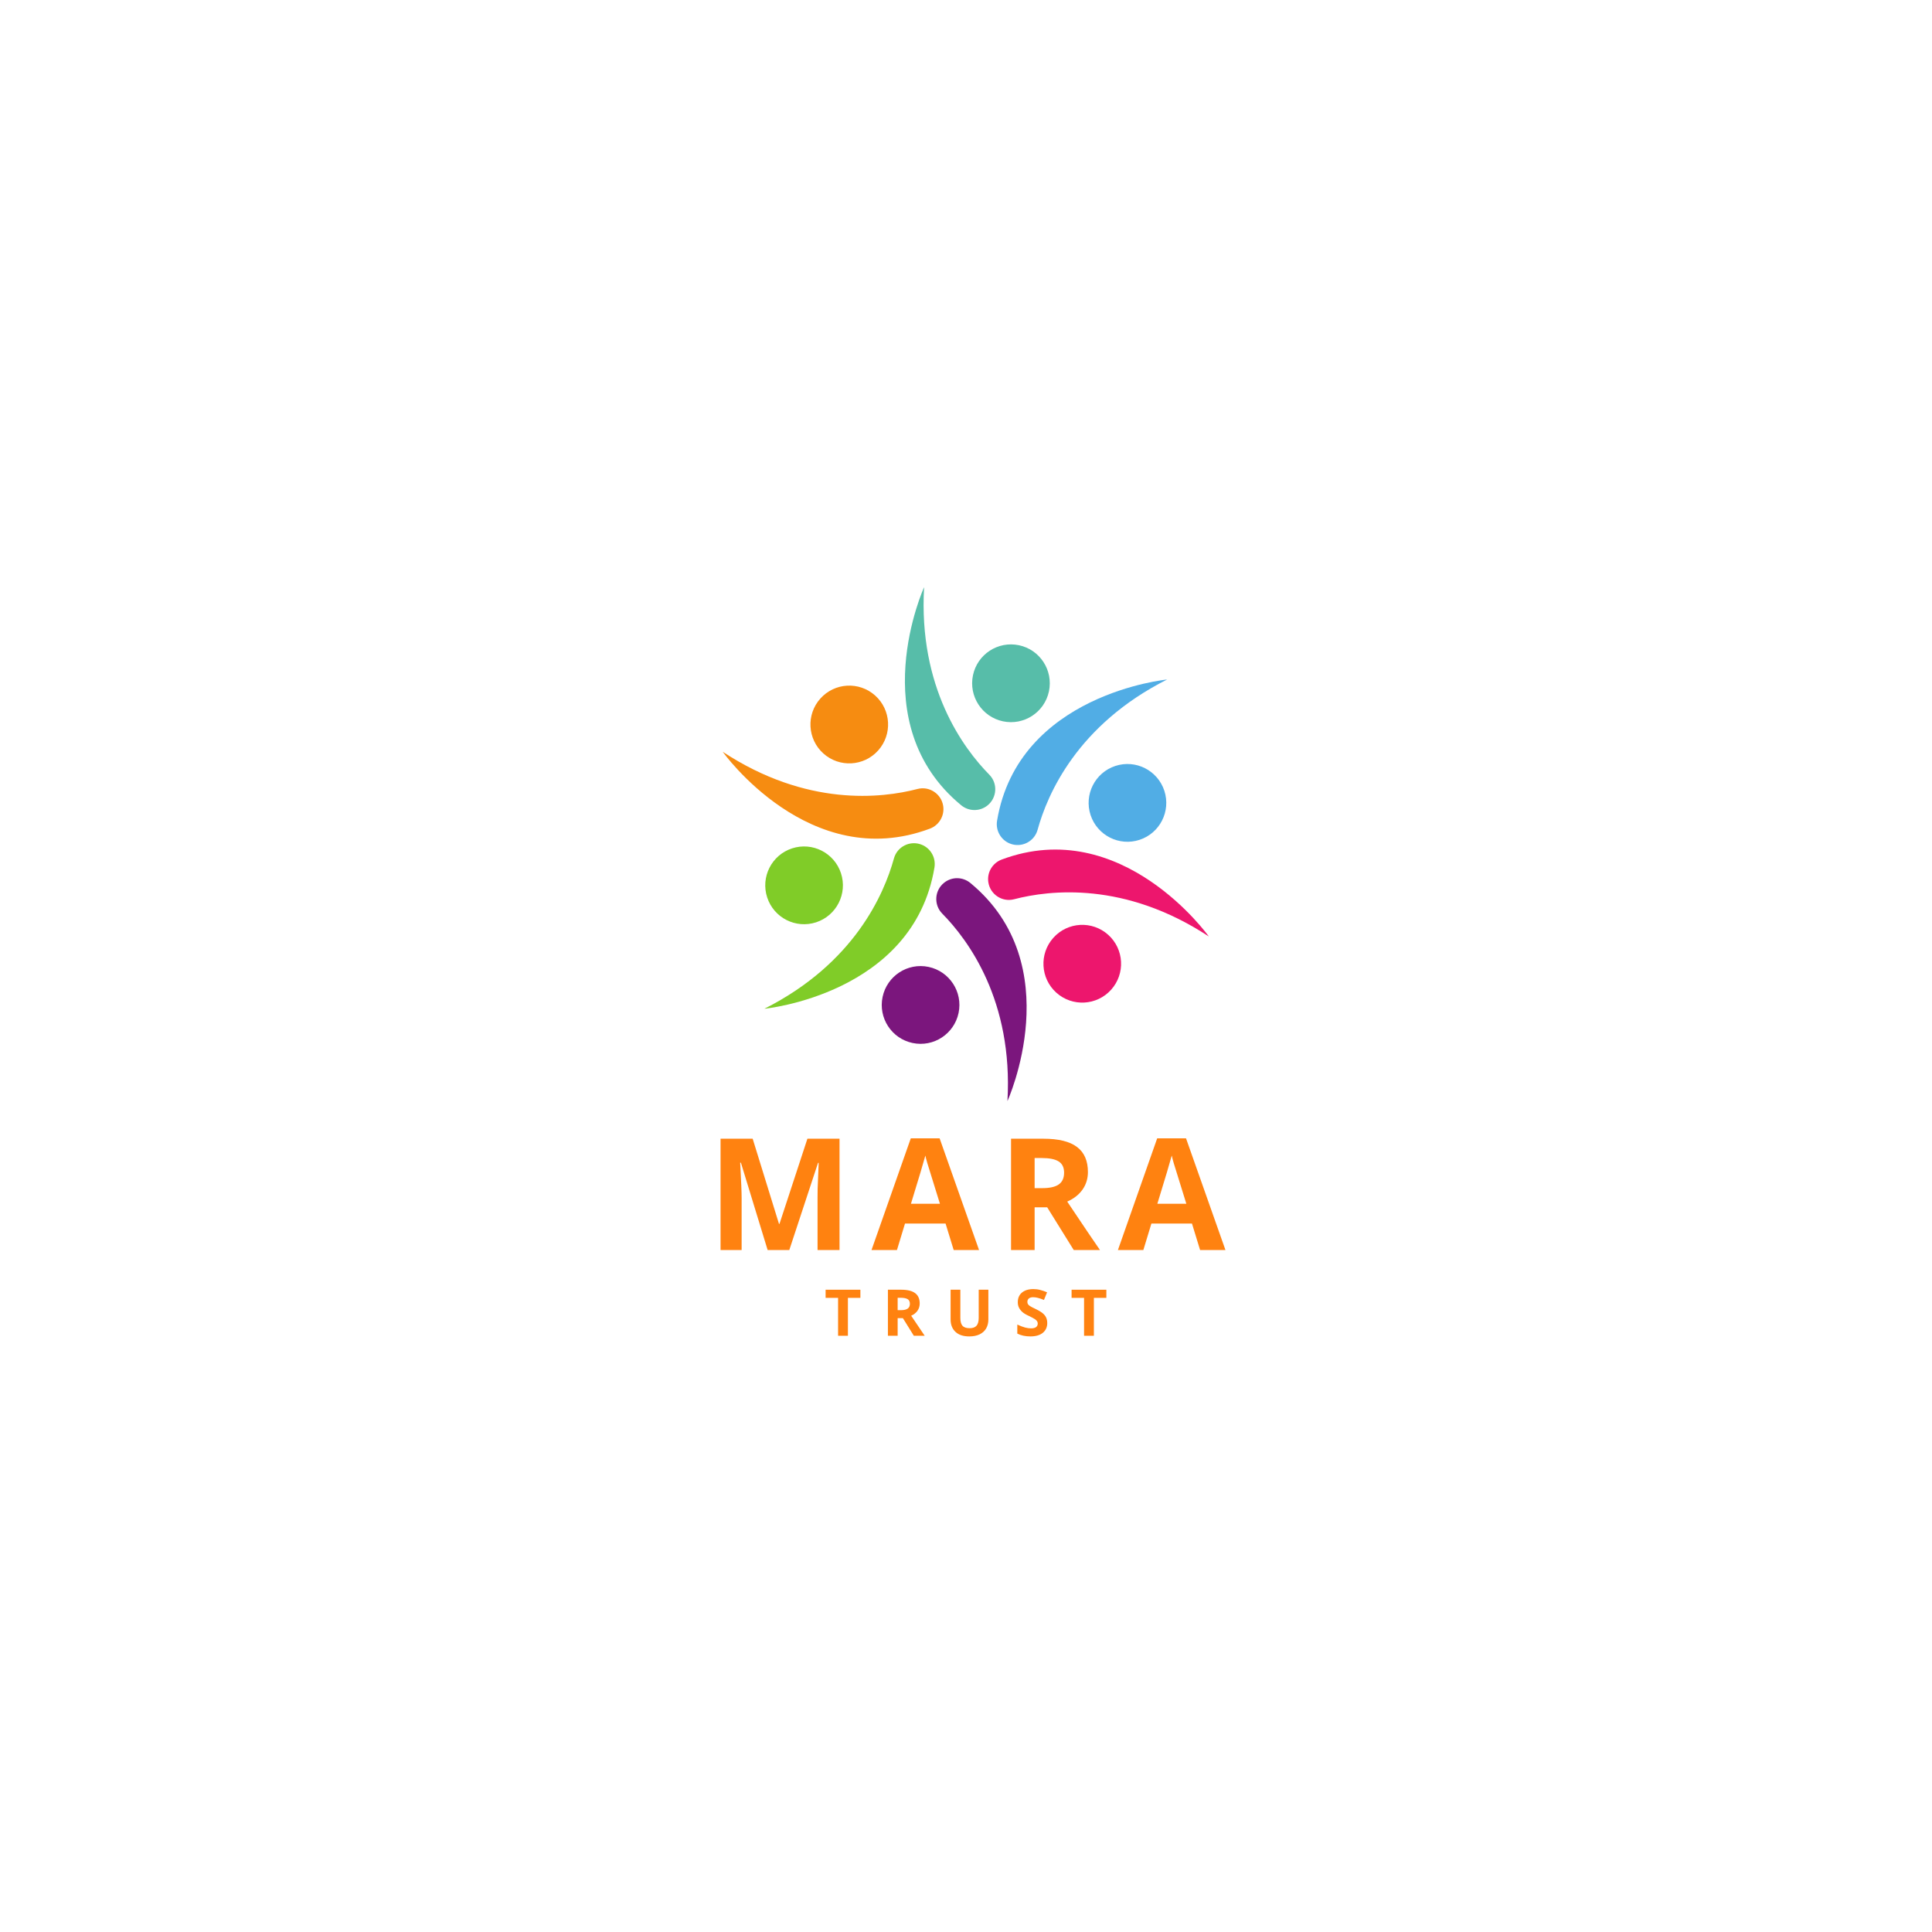
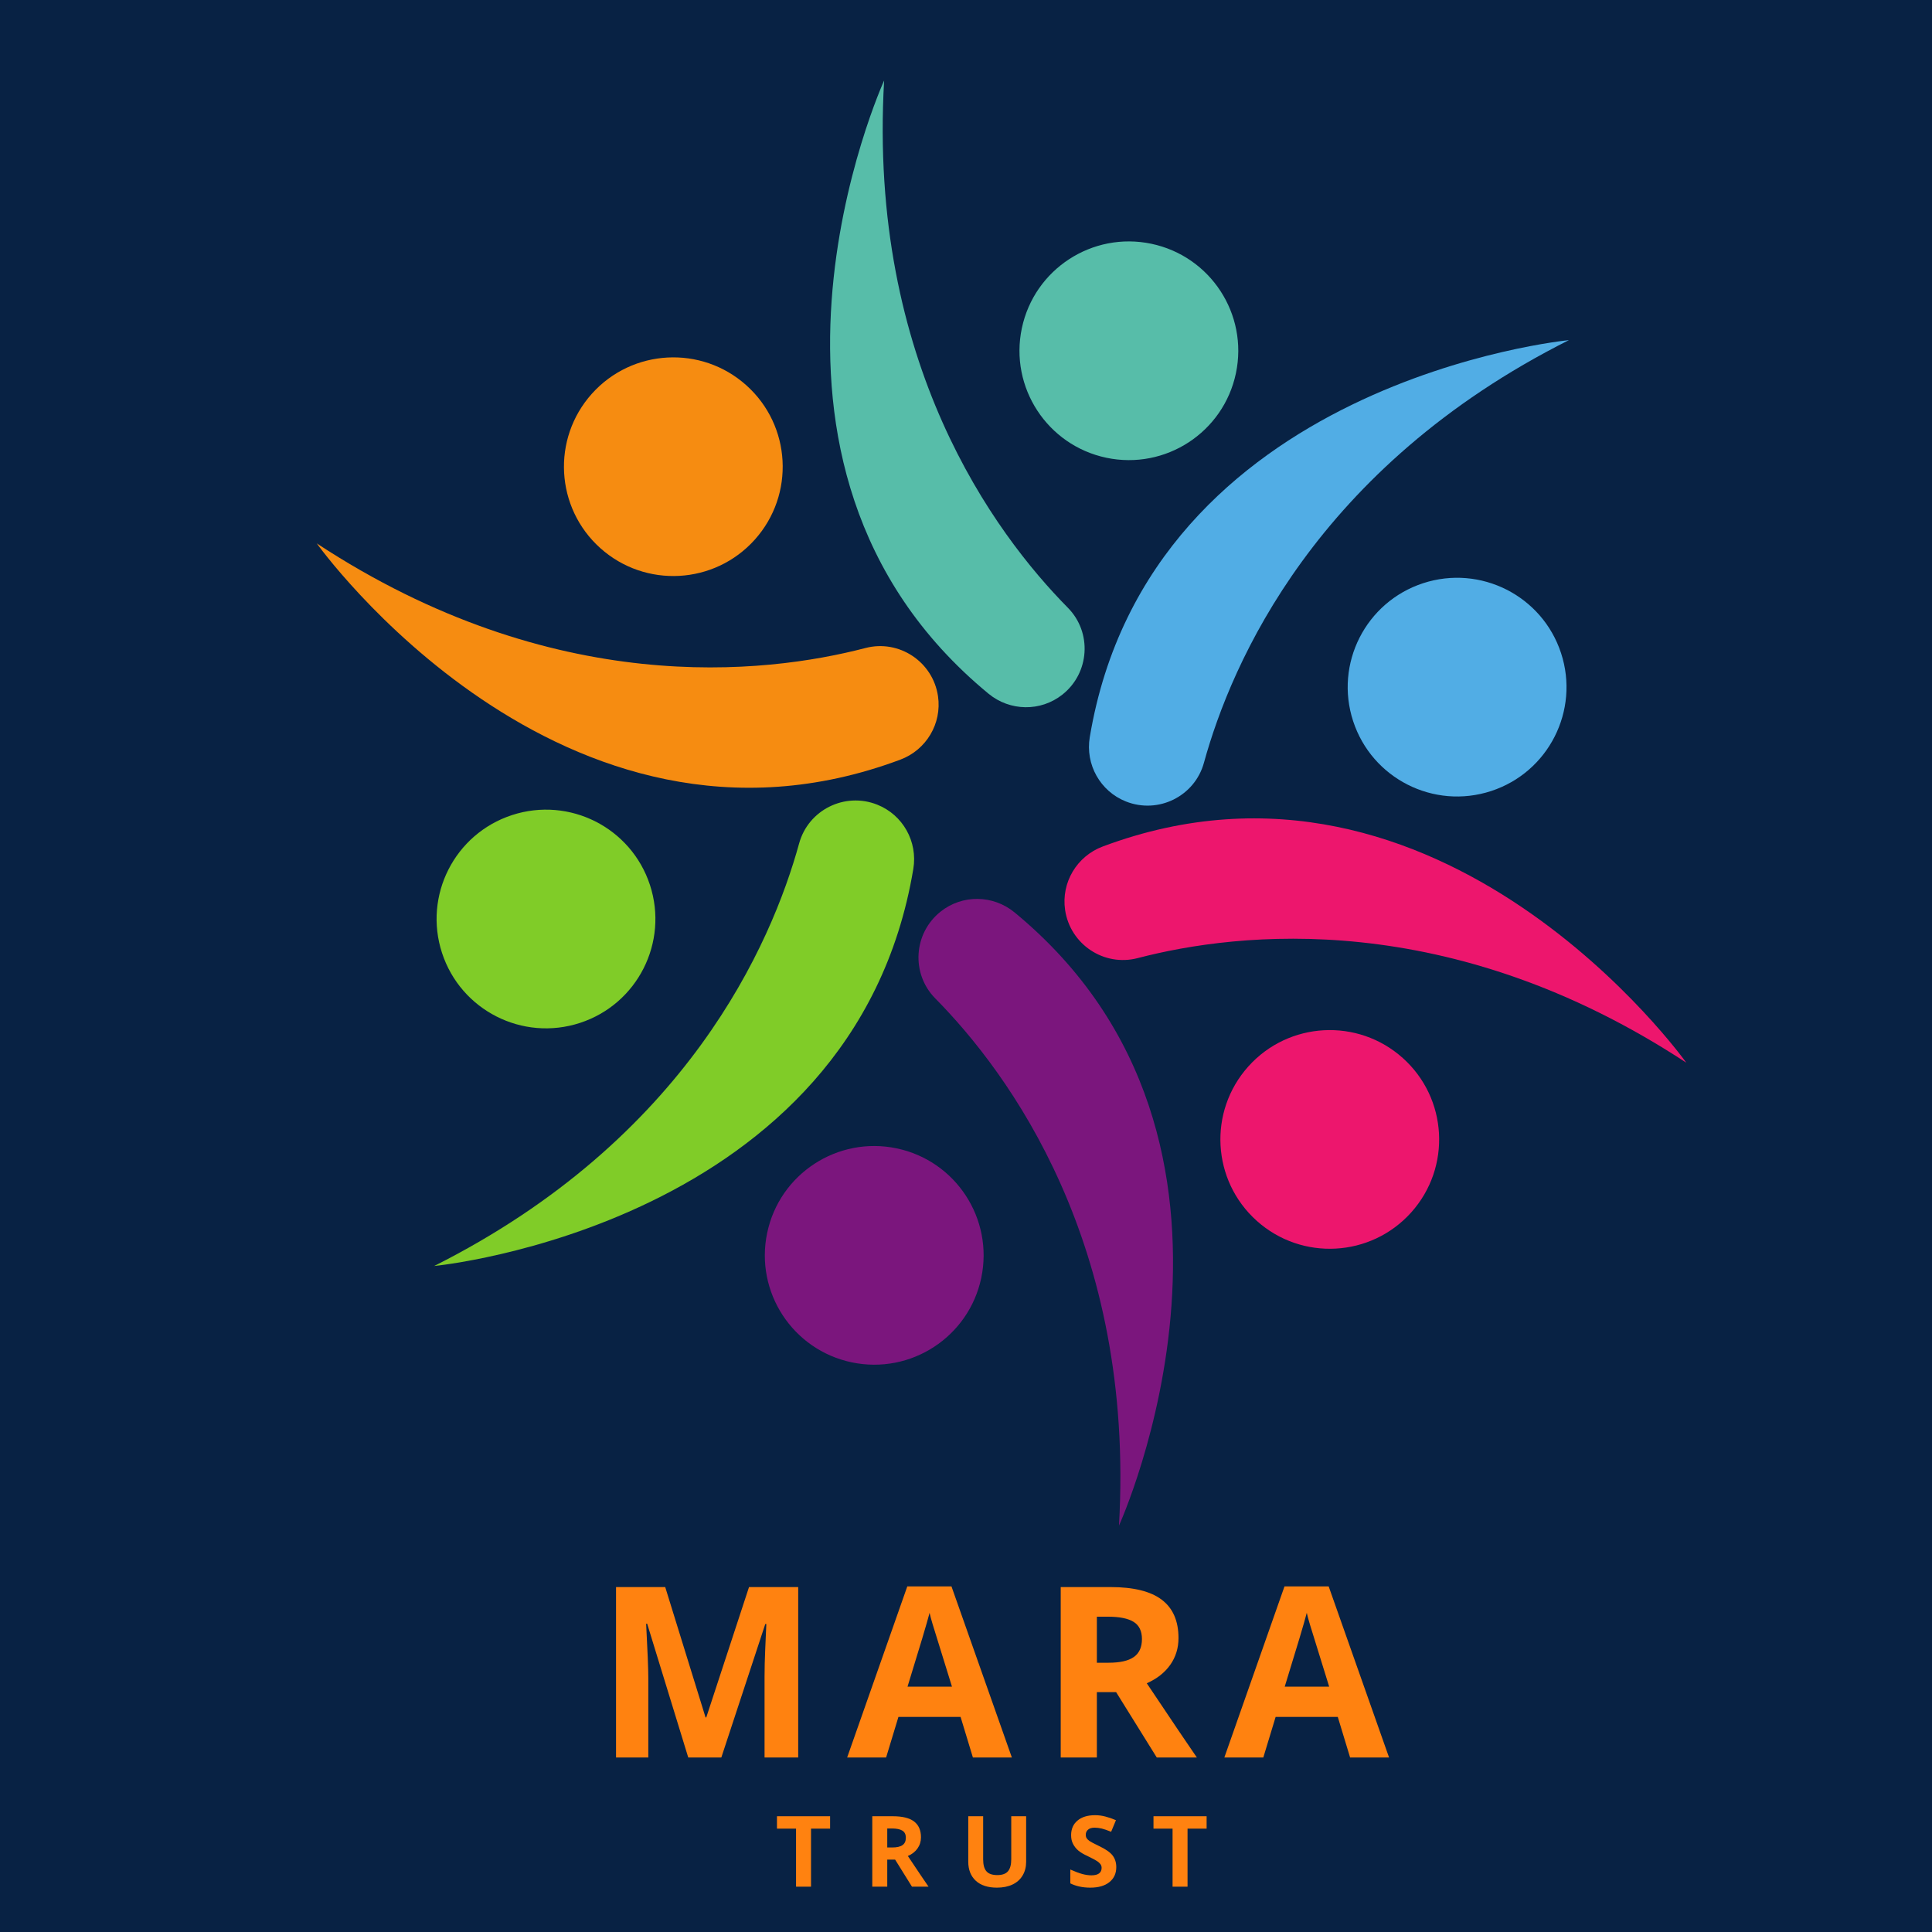
<svg xmlns="http://www.w3.org/2000/svg" width="500" zoomAndPan="magnify" viewBox="0 0 375 375" height="500" preserveAspectRatio="xMidYMid meet" version="1.0">
  <defs>
    <g />
-     <clipPath id="536bfdfafa">
-       <path d="M 191 164 L 234.703 164 L 234.703 182 L 191 182 Z M 191 164 " clip-rule="nonzero" />
+     <clipPath id="bea96abfe9">
+       <path d="M 206 158 L 327.523 158 L 327.523 207 L 206 207 Z M 206 158 " clip-rule="nonzero" />
    </clipPath>
-     <clipPath id="fe9f7542a8">
-       <path d="M 181 170 L 200 170 L 200 213.719 L 181 213.719 Z M 181 170 " clip-rule="nonzero" />
+     <clipPath id="1cdd264837">
+       <path d="M 178 174 L 228 174 L 228 296.125 L 178 296.125 Z M 178 174 " clip-rule="nonzero" />
    </clipPath>
-     <clipPath id="ba7e0be4e9">
-       <path d="M 140.203 145 L 184 145 L 184 163 L 140.203 163 Z M 140.203 145 " clip-rule="nonzero" />
+     <clipPath id="980da7562f">
+       <path d="M 61.273 105 L 183 105 L 183 153 L 61.273 153 Z M 61.273 105 " clip-rule="nonzero" />
    </clipPath>
-     <clipPath id="01ef90d04e">
-       <path d="M 175 113.969 L 194 113.969 L 194 158 L 175 158 Z M 175 113.969 " clip-rule="nonzero" />
+     <clipPath id="2e34e0d078">
+       <path d="M 161 15.625 L 211 15.625 L 211 138 L 161 138 Z M 161 15.625 " clip-rule="nonzero" />
    </clipPath>
  </defs>
  <rect x="-37.5" width="450" fill="#ffffff" y="-37.5" height="450" fill-opacity="1" />
-   <rect x="-37.5" width="450" fill="#ffffff" y="-37.5" height="450" fill-opacity="1" />
-   <rect x="-37.5" width="450" fill="#ffffff" y="-37.5" height="450" fill-opacity="1" />
-   <g clip-path="url(#536bfdfafa)">
-     <path fill="#ed166d" d="M 234.629 181.766 C 234.629 181.766 217.777 158.09 194.426 166.84 C 192.641 167.512 191.555 169.328 191.832 171.219 C 192.18 173.594 194.512 175.152 196.832 174.543 C 203.777 172.73 218.34 171.047 234.629 181.766 " fill-opacity="1" fill-rule="nonzero" />
+   <rect x="-37.5" width="450" fill="#082244" y="-37.5" height="450" fill-opacity="1" />
+   <g clip-path="url(#bea96abfe9)">
+     <path fill="#ed166d" d="M 327.312 206.27 C 327.312 206.27 279.836 139.695 214.043 164.305 C 209.012 166.188 205.957 171.301 206.734 176.617 C 207.715 183.297 214.281 187.676 220.82 185.969 C 240.387 180.867 281.418 176.137 327.312 206.27 " fill-opacity="1" fill-rule="nonzero" />
  </g>
-   <path fill="#51ade5" d="M 226 153.492 C 227.293 157.453 225.137 161.715 221.184 163.012 C 217.227 164.309 212.973 162.148 211.676 158.188 C 210.383 154.227 212.539 149.965 216.492 148.668 C 220.449 147.371 224.703 149.531 226 153.492 " fill-opacity="1" fill-rule="nonzero" />
-   <g clip-path="url(#fe9f7542a8)">
-     <path fill="#7b167d" d="M 195.543 213.719 C 195.543 213.719 207.59 187.266 188.348 171.387 C 186.875 170.172 184.762 170.141 183.266 171.328 C 181.383 172.816 181.203 175.617 182.887 177.328 C 187.93 182.441 196.664 194.23 195.543 213.719 " fill-opacity="1" fill-rule="nonzero" />
+   <path fill="#51ade5" d="M 303 126.77 C 306.648 137.906 300.57 149.895 289.43 153.539 C 278.285 157.188 266.293 151.113 262.645 139.977 C 258.996 128.836 265.074 116.852 276.215 113.203 C 287.359 109.559 299.352 115.633 303 126.77 " fill-opacity="1" fill-rule="nonzero" />
+   <g clip-path="url(#1cdd264837)">
+     <path fill="#7b167d" d="M 217.191 296.125 C 217.191 296.125 251.133 221.738 196.918 177.094 C 192.77 173.68 186.809 173.59 182.598 176.922 C 177.297 181.113 176.789 188.984 181.535 193.793 C 195.738 208.18 220.352 241.332 217.191 296.125 " fill-opacity="1" fill-rule="nonzero" />
  </g>
-   <path fill="#ed166d" d="M 215.676 192.098 C 212.898 195.199 208.137 195.461 205.035 192.68 C 201.938 189.898 201.676 185.125 204.457 182.023 C 207.234 178.918 211.996 178.66 215.098 181.441 C 218.195 184.223 218.457 188.992 215.676 192.098 " fill-opacity="1" fill-rule="nonzero" />
-   <path fill="#80cc28" d="M 148.371 195.797 C 148.371 195.797 177.27 193.02 181.375 168.391 C 181.691 166.508 180.66 164.656 178.887 163.953 C 176.656 163.066 174.148 164.309 173.512 166.625 C 171.605 173.555 165.781 187.027 148.371 195.797 " fill-opacity="1" fill-rule="nonzero" />
-   <path fill="#7b167d" d="M 177.133 202.445 C 173.059 201.59 170.453 197.59 171.309 193.508 C 172.164 189.43 176.16 186.82 180.234 187.676 C 184.305 188.535 186.914 192.535 186.059 196.613 C 185.199 200.695 181.207 203.305 177.133 202.445 " fill-opacity="1" fill-rule="nonzero" />
-   <g clip-path="url(#ba7e0be4e9)">
-     <path fill="#f68c11" d="M 140.281 145.922 C 140.281 145.922 157.133 169.598 180.484 160.844 C 182.27 160.176 183.352 158.355 183.078 156.465 C 182.727 154.09 180.398 152.535 178.078 153.141 C 171.133 154.953 156.57 156.637 140.281 145.922 " fill-opacity="1" fill-rule="nonzero" />
+   <path fill="#ed166d" d="M 273.918 235.328 C 266.094 244.055 252.668 244.789 243.938 236.965 C 235.203 229.141 234.473 215.727 242.301 206.996 C 250.125 198.273 263.547 197.535 272.277 205.359 C 281.012 213.184 281.742 226.598 273.918 235.328 " fill-opacity="1" fill-rule="nonzero" />
+   <path fill="#80cc28" d="M 84.277 245.727 C 84.277 245.727 165.703 237.918 177.273 168.664 C 178.16 163.367 175.258 158.164 170.262 156.18 C 163.977 153.688 156.906 157.188 155.113 163.699 C 149.75 183.184 133.336 221.07 84.277 245.727 " fill-opacity="1" fill-rule="nonzero" />
+   <path fill="#7b167d" d="M 165.32 264.43 C 153.844 262.023 146.496 250.77 148.91 239.297 C 151.32 227.832 162.578 220.488 174.055 222.898 C 185.527 225.309 192.875 236.562 190.465 248.031 C 188.051 259.5 176.793 266.84 165.32 264.43 " fill-opacity="1" fill-rule="nonzero" />
+   <g clip-path="url(#980da7562f)">
+     <path fill="#f68c11" d="M 61.488 105.477 C 61.488 105.477 108.965 172.055 174.758 147.445 C 179.789 145.562 182.844 140.445 182.066 135.133 C 181.082 128.449 174.52 124.074 167.98 125.781 C 148.414 130.879 107.383 135.613 61.488 105.477 " fill-opacity="1" fill-rule="nonzero" />
  </g>
-   <path fill="#80cc28" d="M 148.91 174.191 C 147.617 170.23 149.77 165.969 153.727 164.672 C 157.684 163.375 161.938 165.535 163.234 169.496 C 164.527 173.457 162.371 177.719 158.414 179.016 C 154.461 180.312 150.203 178.152 148.91 174.191 " fill-opacity="1" fill-rule="nonzero" />
-   <path fill="#f68c11" d="M 159.23 135.59 C 162.008 132.484 166.773 132.223 169.871 135.004 C 172.973 137.789 173.23 142.559 170.453 145.664 C 167.676 148.766 162.914 149.027 159.812 146.246 C 156.715 143.461 156.453 138.691 159.23 135.59 " fill-opacity="1" fill-rule="nonzero" />
-   <g clip-path="url(#01ef90d04e)">
-     <path fill="#57bda9" d="M 179.367 113.969 C 179.367 113.969 167.316 140.422 186.562 156.297 C 188.035 157.512 190.148 157.543 191.645 156.359 C 193.527 154.867 193.707 152.066 192.02 150.359 C 186.98 145.242 178.242 133.453 179.367 113.969 " fill-opacity="1" fill-rule="nonzero" />
+   <path fill="#80cc28" d="M 85.801 184.98 C 82.152 173.844 88.227 161.855 99.371 158.211 C 110.516 154.562 122.508 160.637 126.156 171.773 C 129.801 182.914 123.727 194.898 112.582 198.543 C 101.441 202.191 89.449 196.117 85.801 184.98 " fill-opacity="1" fill-rule="nonzero" />
+   <path fill="#f68c11" d="M 114.883 76.422 C 122.707 67.695 136.133 66.961 144.863 74.785 C 153.594 82.605 154.328 96.023 146.5 104.75 C 138.676 113.477 125.254 114.211 116.523 106.391 C 107.789 98.566 107.059 85.152 114.883 76.422 " fill-opacity="1" fill-rule="nonzero" />
+   <g clip-path="url(#2e34e0d078)">
+     <path fill="#57bda9" d="M 171.609 15.625 C 171.609 15.625 137.668 90.012 191.883 134.656 C 196.031 138.07 201.992 138.16 206.203 134.828 C 211.504 130.637 212.012 122.766 207.266 117.957 C 193.062 103.57 168.449 70.418 171.609 15.625 " fill-opacity="1" fill-rule="nonzero" />
  </g>
-   <path fill="#51ade5" d="M 193.531 159.297 C 193.219 161.18 194.25 163.027 196.023 163.734 C 198.254 164.621 200.762 163.375 201.398 161.059 C 203.301 154.133 209.129 140.66 226.539 131.891 C 226.539 131.891 197.641 134.668 193.531 159.297 " fill-opacity="1" fill-rule="nonzero" />
-   <path fill="#57bda9" d="M 197.777 125.238 C 193.703 124.383 189.707 126.992 188.852 131.07 C 187.996 135.148 190.605 139.148 194.676 140.008 C 198.75 140.867 202.746 138.254 203.602 134.176 C 204.457 130.098 201.852 126.094 197.777 125.238 " fill-opacity="1" fill-rule="nonzero" />
+   <path fill="#51ade5" d="M 211.523 143.086 C 210.641 148.383 213.543 153.586 218.539 155.566 C 224.82 158.059 231.895 154.562 233.684 148.051 C 239.051 128.566 255.465 90.68 304.523 66.02 C 304.523 66.02 223.098 73.832 211.523 143.086 " fill-opacity="1" fill-rule="nonzero" />
+   <path fill="#57bda9" d="M 223.48 47.316 C 212.008 44.906 200.75 52.25 198.336 63.719 C 195.926 75.188 203.273 86.438 214.746 88.852 C 226.223 91.262 237.48 83.918 239.891 72.449 C 242.305 60.98 234.957 49.727 223.48 47.316 " fill-opacity="1" fill-rule="nonzero" />
  <g fill="#ff8210" fill-opacity="1">
-     <g transform="translate(137.1395, 242.6331)">
+     <g transform="translate(115.4156, 341.1266)">
      <g>
-         <path d="M 11.859 0 L 6.672 -16.953 L 6.531 -16.953 C 6.719 -13.504 6.812 -11.203 6.812 -10.047 L 6.812 0 L 2.719 0 L 2.719 -21.609 L 8.953 -21.609 L 14.062 -5.078 L 14.156 -5.078 L 19.578 -21.609 L 25.812 -21.609 L 25.812 0 L 21.547 0 L 21.547 -10.219 C 21.547 -10.707 21.551 -11.266 21.562 -11.891 C 21.582 -12.523 21.648 -14.203 21.766 -16.922 L 21.641 -16.922 L 16.062 0 Z M 11.859 0 " />
+         <path d="M 18.172 0 L 10.203 -25.953 L 10 -25.953 C 10.281 -20.672 10.422 -17.145 10.422 -15.375 L 10.422 0 L 4.156 0 L 4.156 -33.078 L 13.703 -33.078 L 21.531 -7.781 L 21.672 -7.781 L 29.969 -33.078 L 39.516 -33.078 L 39.516 0 L 32.984 0 L 32.984 -15.656 C 32.984 -16.395 32.992 -17.242 33.016 -18.203 C 33.035 -19.172 33.141 -21.738 33.328 -25.906 L 33.125 -25.906 L 24.594 0 Z M 18.172 0 " />
      </g>
    </g>
  </g>
  <g fill="#ff8210" fill-opacity="1">
-     <g transform="translate(169.1591, 242.6331)">
+     <g transform="translate(164.4321, 341.1266)">
      <g>
-         <path d="M 15.953 0 L 14.375 -5.141 L 6.5 -5.141 L 4.938 0 L 0 0 L 7.625 -21.688 L 13.219 -21.688 L 20.875 0 Z M 13.281 -8.984 C 11.832 -13.641 11.016 -16.273 10.828 -16.891 C 10.648 -17.504 10.523 -17.988 10.453 -18.344 C 10.117 -17.082 9.188 -13.961 7.656 -8.984 Z M 13.281 -8.984 " />
+         <path d="M 24.406 0 L 22.016 -7.875 L 9.953 -7.875 L 7.562 0 L 0 0 L 11.672 -33.203 L 20.25 -33.203 L 31.969 0 Z M 20.344 -13.75 C 18.125 -20.883 16.875 -24.922 16.594 -25.859 C 16.312 -26.797 16.113 -27.535 16 -28.078 C 15.5 -26.141 14.07 -21.363 11.719 -13.75 Z M 20.344 -13.75 " />
      </g>
    </g>
  </g>
  <g fill="#ff8210" fill-opacity="1">
-     <g transform="translate(193.5232, 242.6331)">
+     <g transform="translate(201.7293, 341.1266)">
      <g>
-         <path d="M 7.297 -12.016 L 8.781 -12.016 C 10.227 -12.016 11.297 -12.254 11.984 -12.734 C 12.672 -13.223 13.016 -13.984 13.016 -15.016 C 13.016 -16.035 12.66 -16.766 11.953 -17.203 C 11.254 -17.641 10.164 -17.859 8.688 -17.859 L 7.297 -17.859 Z M 7.297 -8.297 L 7.297 0 L 2.719 0 L 2.719 -21.609 L 9.016 -21.609 C 11.953 -21.609 14.125 -21.07 15.531 -20 C 16.938 -18.938 17.641 -17.316 17.641 -15.141 C 17.641 -13.859 17.289 -12.723 16.594 -11.734 C 15.895 -10.742 14.906 -9.969 13.625 -9.406 C 16.875 -4.551 18.992 -1.414 19.984 0 L 14.891 0 L 9.734 -8.297 Z M 7.297 -8.297 " />
+         <path d="M 11.172 -18.391 L 13.438 -18.391 C 15.656 -18.391 17.289 -18.758 18.344 -19.5 C 19.395 -20.238 19.922 -21.398 19.922 -22.984 C 19.922 -24.547 19.379 -25.66 18.297 -26.328 C 17.223 -26.992 15.555 -27.328 13.297 -27.328 L 11.172 -27.328 Z M 11.172 -12.688 L 11.172 0 L 4.156 0 L 4.156 -33.078 L 13.797 -33.078 C 18.297 -33.078 21.625 -32.254 23.781 -30.609 C 25.938 -28.973 27.016 -26.492 27.016 -23.172 C 27.016 -21.223 26.477 -19.488 25.406 -17.969 C 24.332 -16.457 22.816 -15.27 20.859 -14.406 C 25.836 -6.969 29.078 -2.164 30.578 0 L 22.797 0 L 14.906 -12.688 Z M 11.172 -12.688 " />
      </g>
    </g>
  </g>
  <g fill="#ff8210" fill-opacity="1">
-     <g transform="translate(216.9858, 242.6331)">
+     <g transform="translate(237.6464, 341.1266)">
      <g>
-         <path d="M 15.953 0 L 14.375 -5.141 L 6.5 -5.141 L 4.938 0 L 0 0 L 7.625 -21.688 L 13.219 -21.688 L 20.875 0 Z M 13.281 -8.984 C 11.832 -13.641 11.016 -16.273 10.828 -16.891 C 10.648 -17.504 10.523 -17.988 10.453 -18.344 C 10.117 -17.082 9.188 -13.961 7.656 -8.984 Z M 13.281 -8.984 " />
+         <path d="M 24.406 0 L 22.016 -7.875 L 9.953 -7.875 L 7.562 0 L 0 0 L 11.672 -33.203 L 20.25 -33.203 L 31.969 0 Z M 20.344 -13.75 C 18.125 -20.883 16.875 -24.922 16.594 -25.859 C 16.312 -26.797 16.113 -27.535 16 -28.078 C 15.5 -26.141 14.07 -21.363 11.719 -13.75 Z M 20.344 -13.75 " />
      </g>
    </g>
  </g>
  <g fill="#ff8210" fill-opacity="1">
-     <g transform="translate(159.9999, 259.2724)">
+     <g transform="translate(150.4183, 366.2033)">
      <g>
-         <path d="M 4.578 0 L 2.672 0 L 2.672 -7.359 L 0.25 -7.359 L 0.25 -8.938 L 7 -8.938 L 7 -7.359 L 4.578 -7.359 Z M 4.578 0 " />
+         <path d="M 7 0 L 4.094 0 L 4.094 -11.266 L 0.391 -11.266 L 0.391 -13.672 L 10.703 -13.672 L 10.703 -11.266 L 7 -11.266 Z M 7 0 " />
      </g>
    </g>
  </g>
  <g fill="#ff8210" fill-opacity="1">
-     <g transform="translate(171.2177, 259.2724)">
+     <g transform="translate(167.5898, 366.2033)">
      <g>
-         <path d="M 3.016 -4.969 L 3.625 -4.969 C 4.227 -4.969 4.672 -5.066 4.953 -5.266 C 5.242 -5.461 5.391 -5.773 5.391 -6.203 C 5.391 -6.629 5.242 -6.93 4.953 -7.109 C 4.66 -7.285 4.207 -7.375 3.594 -7.375 L 3.016 -7.375 Z M 3.016 -3.422 L 3.016 0 L 1.125 0 L 1.125 -8.938 L 3.734 -8.938 C 4.941 -8.938 5.836 -8.711 6.422 -8.266 C 7.004 -7.828 7.297 -7.16 7.297 -6.266 C 7.297 -5.734 7.148 -5.258 6.859 -4.844 C 6.566 -4.438 6.16 -4.117 5.641 -3.891 C 6.984 -1.879 7.859 -0.582 8.266 0 L 6.156 0 L 4.031 -3.422 Z M 3.016 -3.422 " />
+         <path d="M 4.625 -7.609 L 5.562 -7.609 C 6.477 -7.609 7.148 -7.758 7.578 -8.062 C 8.016 -8.363 8.234 -8.844 8.234 -9.5 C 8.234 -10.145 8.008 -10.602 7.562 -10.875 C 7.125 -11.156 6.438 -11.297 5.5 -11.297 L 4.625 -11.297 Z M 4.625 -5.25 L 4.625 0 L 1.719 0 L 1.719 -13.672 L 5.703 -13.672 C 7.566 -13.672 8.941 -13.332 9.828 -12.656 C 10.723 -11.977 11.172 -10.953 11.172 -9.578 C 11.172 -8.773 10.945 -8.055 10.5 -7.422 C 10.062 -6.797 9.438 -6.305 8.625 -5.953 C 10.676 -2.879 12.016 -0.895 12.641 0 L 9.422 0 L 6.156 -5.25 Z M 4.625 -5.25 " />
      </g>
    </g>
  </g>
  <g fill="#ff8210" fill-opacity="1">
-     <g transform="translate(183.45, 259.2724)">
+     <g transform="translate(186.3141, 366.2033)">
      <g>
-         <path d="M 8.391 -8.938 L 8.391 -3.156 C 8.391 -2.488 8.242 -1.906 7.953 -1.406 C 7.66 -0.914 7.234 -0.535 6.672 -0.266 C 6.117 -0.004 5.457 0.125 4.688 0.125 C 3.539 0.125 2.648 -0.164 2.016 -0.75 C 1.379 -1.344 1.062 -2.148 1.062 -3.172 L 1.062 -8.938 L 2.953 -8.938 L 2.953 -3.469 C 2.953 -2.781 3.086 -2.273 3.359 -1.953 C 3.641 -1.629 4.102 -1.469 4.75 -1.469 C 5.363 -1.469 5.812 -1.629 6.094 -1.953 C 6.375 -2.273 6.516 -2.785 6.516 -3.484 L 6.516 -8.938 Z M 8.391 -8.938 " />
+         <path d="M 12.859 -13.672 L 12.859 -4.828 C 12.859 -3.816 12.629 -2.93 12.172 -2.172 C 11.723 -1.41 11.07 -0.828 10.219 -0.422 C 9.363 -0.016 8.352 0.188 7.188 0.188 C 5.426 0.188 4.055 -0.258 3.078 -1.156 C 2.109 -2.062 1.625 -3.297 1.625 -4.859 L 1.625 -13.672 L 4.516 -13.672 L 4.516 -5.297 C 4.516 -4.242 4.727 -3.473 5.156 -2.984 C 5.582 -2.492 6.285 -2.25 7.266 -2.25 C 8.211 -2.25 8.898 -2.492 9.328 -2.984 C 9.754 -3.484 9.969 -4.266 9.969 -5.328 L 9.969 -13.672 Z M 12.859 -13.672 " />
      </g>
    </g>
  </g>
  <g fill="#ff8210" fill-opacity="1">
-     <g transform="translate(196.8801, 259.2724)">
+     <g transform="translate(206.872, 366.2033)">
      <g>
-         <path d="M 6.391 -2.484 C 6.391 -1.672 6.098 -1.031 5.516 -0.562 C 4.941 -0.102 4.141 0.125 3.109 0.125 C 2.148 0.125 1.305 -0.055 0.578 -0.422 L 0.578 -2.172 C 1.18 -1.898 1.691 -1.707 2.109 -1.594 C 2.523 -1.488 2.906 -1.438 3.25 -1.438 C 3.664 -1.438 3.984 -1.516 4.203 -1.672 C 4.43 -1.836 4.547 -2.078 4.547 -2.391 C 4.547 -2.566 4.492 -2.723 4.391 -2.859 C 4.297 -2.992 4.148 -3.125 3.953 -3.25 C 3.766 -3.375 3.383 -3.578 2.812 -3.859 C 2.258 -4.109 1.848 -4.352 1.578 -4.594 C 1.305 -4.832 1.086 -5.109 0.922 -5.422 C 0.754 -5.734 0.672 -6.098 0.672 -6.516 C 0.672 -7.305 0.938 -7.926 1.469 -8.375 C 2.008 -8.832 2.754 -9.062 3.703 -9.062 C 4.172 -9.062 4.613 -9.004 5.031 -8.891 C 5.457 -8.785 5.898 -8.633 6.359 -8.438 L 5.75 -6.953 C 5.27 -7.148 4.875 -7.285 4.562 -7.359 C 4.25 -7.441 3.941 -7.484 3.641 -7.484 C 3.285 -7.484 3.008 -7.398 2.812 -7.234 C 2.625 -7.066 2.531 -6.848 2.531 -6.578 C 2.531 -6.41 2.566 -6.266 2.641 -6.141 C 2.723 -6.016 2.848 -5.895 3.016 -5.781 C 3.18 -5.664 3.582 -5.457 4.219 -5.156 C 5.051 -4.758 5.617 -4.359 5.922 -3.953 C 6.234 -3.555 6.391 -3.066 6.391 -2.484 Z M 6.391 -2.484 " />
+         <path d="M 9.797 -3.797 C 9.797 -2.566 9.348 -1.594 8.453 -0.875 C 7.566 -0.164 6.332 0.188 4.75 0.188 C 3.289 0.188 2 -0.086 0.875 -0.641 L 0.875 -3.328 C 1.801 -2.922 2.582 -2.629 3.219 -2.453 C 3.863 -2.285 4.445 -2.203 4.969 -2.203 C 5.613 -2.203 6.102 -2.32 6.438 -2.562 C 6.781 -2.812 6.953 -3.176 6.953 -3.656 C 6.953 -3.926 6.875 -4.164 6.719 -4.375 C 6.57 -4.582 6.352 -4.781 6.062 -4.969 C 5.77 -5.164 5.18 -5.477 4.297 -5.906 C 3.461 -6.289 2.832 -6.664 2.406 -7.031 C 1.988 -7.395 1.656 -7.816 1.406 -8.297 C 1.156 -8.773 1.031 -9.336 1.031 -9.984 C 1.031 -11.191 1.441 -12.141 2.266 -12.828 C 3.086 -13.523 4.223 -13.875 5.672 -13.875 C 6.379 -13.875 7.055 -13.785 7.703 -13.609 C 8.348 -13.441 9.023 -13.207 9.734 -12.906 L 8.797 -10.656 C 8.066 -10.957 7.461 -11.164 6.984 -11.281 C 6.504 -11.395 6.035 -11.453 5.578 -11.453 C 5.023 -11.453 4.602 -11.32 4.312 -11.062 C 4.02 -10.812 3.875 -10.484 3.875 -10.078 C 3.875 -9.816 3.93 -9.594 4.047 -9.406 C 4.172 -9.219 4.359 -9.035 4.609 -8.859 C 4.867 -8.68 5.484 -8.359 6.453 -7.891 C 7.734 -7.285 8.609 -6.676 9.078 -6.062 C 9.555 -5.445 9.797 -4.691 9.797 -3.797 Z M 9.797 -3.797 " />
      </g>
    </g>
  </g>
  <g fill="#ff8210" fill-opacity="1">
-     <g transform="translate(207.7435, 259.2724)">
+     <g transform="translate(223.5009, 366.2033)">
      <g>
-         <path d="M 4.578 0 L 2.672 0 L 2.672 -7.359 L 0.25 -7.359 L 0.25 -8.938 L 7 -8.938 L 7 -7.359 L 4.578 -7.359 Z M 4.578 0 " />
+         <path d="M 7 0 L 4.094 0 L 4.094 -11.266 L 0.391 -11.266 L 0.391 -13.672 L 10.703 -13.672 L 10.703 -11.266 L 7 -11.266 Z M 7 0 " />
      </g>
    </g>
  </g>
</svg>
